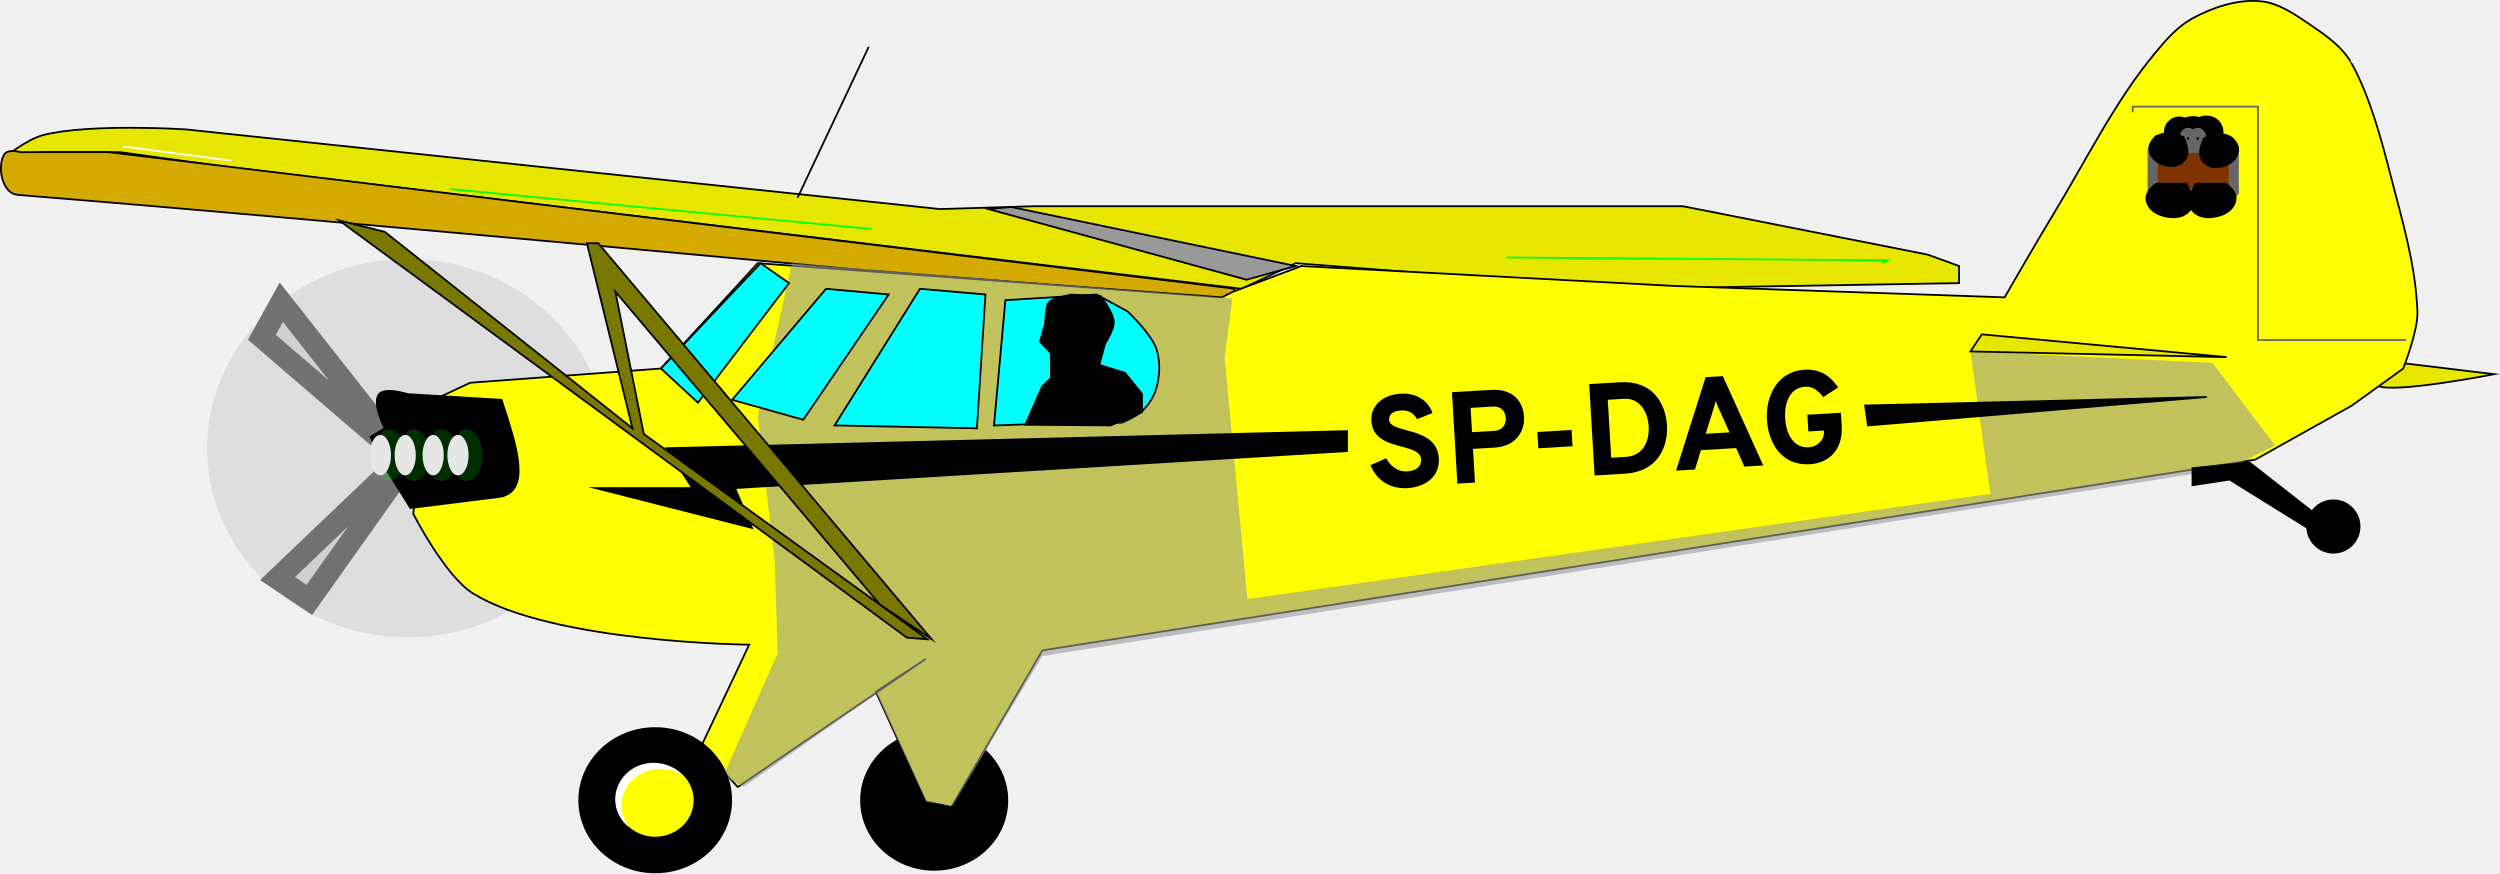
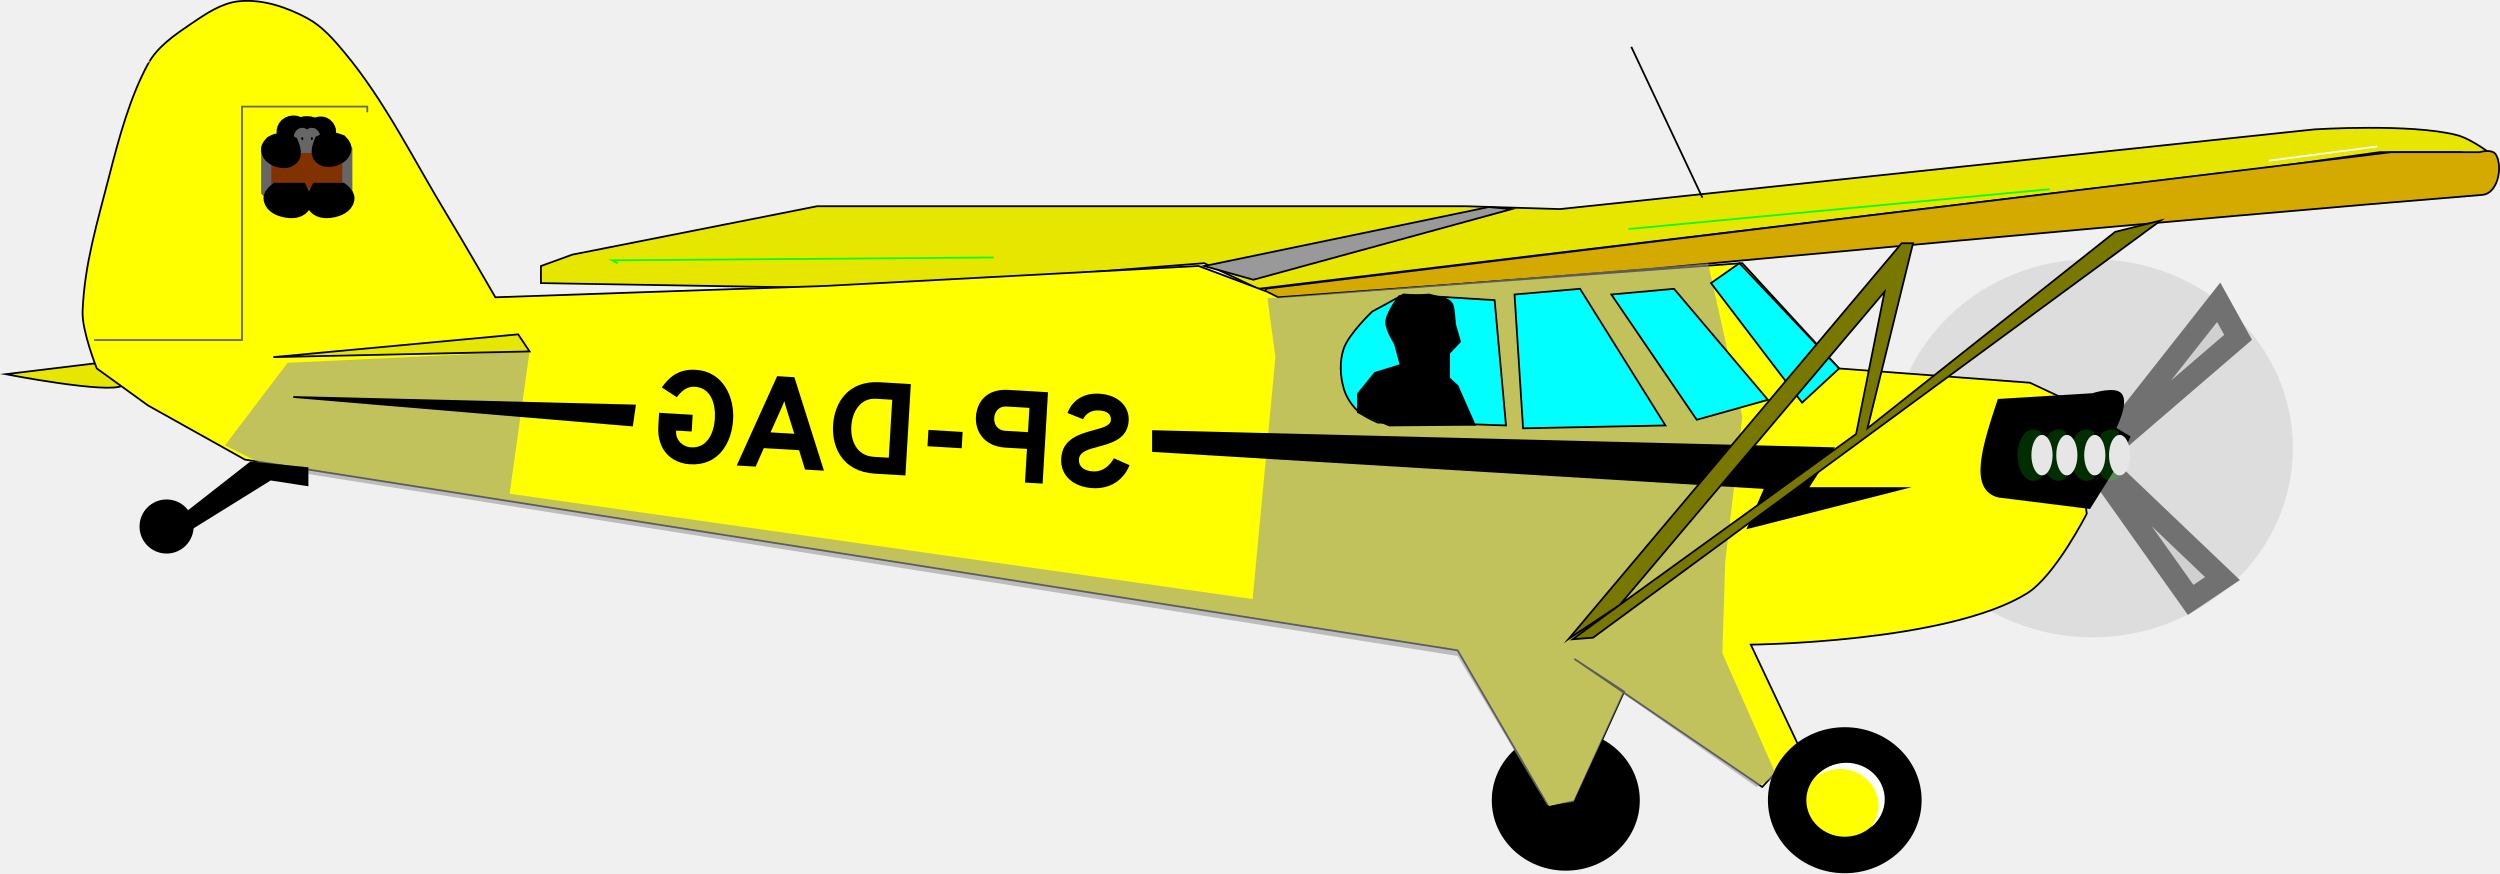
<svg xmlns="http://www.w3.org/2000/svg" version="1.1" width="114.145" height="39.871" viewBox="0,0,114.145,39.871">
-   <g transform="translate(-183.0383,-160.0442)">
+   <g transform="translate(-182.7063,-160.0646)">
    <g data-paper-data="{&quot;isPaintingLayer&quot;:true}" stroke-dasharray="" stroke-dashoffset="0" style="mix-blend-mode: normal">
-       <g opacity="0.528">
-         <path d="M192.494,180.509c0,-4.768 4.098,-8.633 9.153,-8.633c5.055,0 9.153,3.865 9.153,8.633c0,4.768 -4.098,8.633 -9.153,8.633c-5.055,0 -9.153,-3.865 -9.153,-8.633z" fill="#cccccc" fill-rule="nonzero" stroke="none" stroke-width="0.5" stroke-linecap="round" stroke-linejoin="bevel" stroke-miterlimit="4" />
-         <path d="M195.882,173.845l5.758,7.311l-6.644,-5.712z" fill="#b3b3b3" fill-rule="evenodd" stroke="#000000" stroke-width="1" stroke-linecap="butt" stroke-linejoin="miter" stroke-miterlimit="10" />
-         <path d="M195.709,186.46l6.644,-6.336l-5.191,7.311z" fill="#b3b3b3" fill-rule="evenodd" stroke="#000000" stroke-width="1" stroke-linecap="butt" stroke-linejoin="miter" stroke-miterlimit="10" />
+       <g data-paper-data="{&quot;index&quot;:null}" opacity="0.528">
+         <path d="M278.243,189.163c-5.055,0 -9.153,-3.865 -9.153,-8.633c0,-4.768 4.098,-8.633 9.153,-8.633c5.055,0 9.153,3.865 9.153,8.633c0,4.768 -4.098,8.633 -9.153,8.633z" fill="#cccccc" fill-rule="nonzero" stroke="none" stroke-width="0.5" stroke-linecap="round" stroke-linejoin="bevel" stroke-miterlimit="4" />
+         <path d="M284.893,175.465l-6.644,5.712l5.758,-7.311z" fill="#b3b3b3" fill-rule="evenodd" stroke="#000000" stroke-width="1" stroke-linecap="butt" stroke-linejoin="miter" stroke-miterlimit="10" />
+         <path d="M282.727,187.455l-5.191,-7.311l6.644,6.336z" fill="#b3b3b3" fill-rule="evenodd" stroke="#000000" stroke-width="1" stroke-linecap="butt" stroke-linejoin="miter" stroke-miterlimit="10" />
      </g>
-       <path d="M222.313,196.588c0,-1.773 1.513,-3.21 3.379,-3.21c1.866,0 3.379,1.437 3.379,3.21c0,1.773 -1.513,3.21 -3.379,3.21c-1.866,0 -3.379,-1.437 -3.379,-3.21z" fill="#000000" fill-rule="nonzero" stroke="none" stroke-width="0.041" stroke-linecap="round" stroke-linejoin="bevel" stroke-miterlimit="4" />
-       <path d="M183.213,167.251c0,0 1.046,-0.847 1.796,-1.04c2.1,-0.54 6.499,-0.26 6.499,-0.26l34.444,3.639l4.289,-0.13h29.635l11.178,2.21l1.43,0.52v0.78l-15.337,0.26l-14.948,-1.17l-2.47,1.17l-46.532,-5.589l-4.679,-0.65h-3.639z" fill="#e6e600" fill-rule="evenodd" stroke="#000000" stroke-width="0.082" stroke-linecap="butt" stroke-linejoin="miter" stroke-miterlimit="10" />
-       <path d="M229.214,169.496l12.986,2.694l-2.245,0.626l-11.793,-3.226z" fill="#999999" fill-rule="evenodd" stroke="#000000" stroke-width="0.082" stroke-linecap="butt" stroke-linejoin="miter" stroke-miterlimit="10" />
-       <path d="M193.588,167.381l-4.939,-0.65" fill="none" fill-rule="evenodd" stroke="#ffffff" stroke-width="0.082" stroke-linecap="butt" stroke-linejoin="miter" stroke-miterlimit="10" />
-       <path d="M203.596,168.681l19.237,1.82" fill="none" fill-rule="evenodd" stroke="#00ff00" stroke-width="0.082" stroke-linecap="butt" stroke-linejoin="miter" stroke-miterlimit="10" />
-       <path d="M251.818,171.801l17.417,0.13l-0.26,0.13" fill="none" fill-rule="evenodd" stroke="#00ff00" stroke-width="0.082" stroke-linecap="butt" stroke-linejoin="miter" stroke-miterlimit="10" />
-       <path d="M183.969,166.991h4.029l51.342,6.227l0.52,0.532l-18.067,-1.43c0,0 -25.336,-2.364 -37.954,-3.379c-0.676,-0.054 -0.946,-1.222 -0.626,-1.82c0.165,-0.308 0.756,-0.13 0.756,-0.13z" fill="#d4aa00" fill-rule="evenodd" stroke="#000000" stroke-width="0.082" stroke-linecap="butt" stroke-linejoin="miter" stroke-miterlimit="10" />
-       <path d="M219.454,169.071l3.249,-6.889" fill="none" fill-rule="evenodd" stroke="#000000" stroke-width="0.082" stroke-linecap="butt" stroke-linejoin="miter" stroke-miterlimit="10" />
-       <path d="M292.632,176.61l4.289,0.52c0,0 -4.679,0.91 -5.329,0.52c-0.65,-0.39 1.43,-0.52 1.04,-1.04z" fill="#e6e600" fill-rule="evenodd" stroke="#000000" stroke-width="0.082" stroke-linecap="butt" stroke-linejoin="miter" stroke-miterlimit="10" />
-       <path d="M204.506,177.52l8.709,-0.65l4.419,-4.809l21.187,1.56l0.52,-0.26l3.119,-1.17l17.027,0.91l15.078,0.52c0,0 1.452,-2.525 2.21,-3.769c1.519,-2.495 2.81,-5.164 4.679,-7.409c0.49,-0.589 1.015,-1.195 1.69,-1.56c0.943,-0.509 2.053,-0.884 3.119,-0.78c0.81,0.079 1.536,0.583 2.21,1.04c0.736,0.499 1.524,1.039 1.95,1.82c0.821,1.508 1.336,3.406 1.76,5.069c0.542,2.124 1.145,4.048 1.229,6.239c0.034,0.893 -0.65,2.6 -0.65,2.6l-2.34,1.69l-4.419,2.47l-55.371,8.709l-4.159,7.149l-1.17,-0.26l-2.275,-5.004l2.275,-1.495l-8.579,5.849l-1.69,-1.82l2.21,-4.679c0,0 -8.976,-0.086 -12.608,-2.34c-1.288,-0.8 -2.73,-3.639 -2.73,-3.639l0.65,-5.069z" fill="#ffff00" fill-rule="evenodd" stroke="#000000" stroke-width="0.082" stroke-linecap="butt" stroke-linejoin="miter" stroke-miterlimit="10" />
-       <path d="M239.313,173.667l-0.363,2.683l1.04,11.048l33.924,-4.809l-0.91,-6.499l11.048,0.52l2.86,3.769l-2.08,1.04l-54.201,8.579l-4.094,6.824l-1.202,-0.162l-2.275,-4.939l-6.077,4.257l-0.91,-0.52l2.47,-5.589l-0.13,-4.159l-0.78,-6.629l1.56,-7.009z" fill="#999999" fill-rule="evenodd" stroke="none" stroke-width="0.082" stroke-linecap="butt" stroke-linejoin="miter" stroke-miterlimit="10" opacity="0.6" />
-       <path d="M213.475,180.509l31.065,-0.78v0.91l-27.945,1.69l0.78,1.82l-7.149,-1.82h4.419z" fill="#000000" fill-rule="evenodd" stroke="#000000" stroke-width="0.082" stroke-linecap="butt" stroke-linejoin="miter" stroke-miterlimit="10" />
-       <path d="M283.793,178.17l-15.467,1.3l-0.13,-0.91z" fill="#000000" fill-rule="evenodd" stroke="#000000" stroke-width="0.082" stroke-linecap="butt" stroke-linejoin="miter" stroke-miterlimit="10" />
-       <g fill="#000000" fill-rule="nonzero" stroke="none" stroke-width="1" stroke-linecap="butt" stroke-linejoin="miter" stroke-miterlimit="10">
-         <path d="M245.61,181.284l0.717,-0.318c0.202,0.377 0.546,0.626 0.951,0.602c0.405,-0.024 0.663,-0.213 0.644,-0.547c-0.021,-0.352 -0.422,-0.46 -0.884,-0.582c-0.62,-0.167 -1.337,-0.357 -1.386,-1.186c-0.037,-0.626 0.444,-1.181 1.345,-1.234c0.745,-0.044 1.259,0.344 1.446,0.883l-0.707,0.281c-0.128,-0.244 -0.354,-0.422 -0.742,-0.399c-0.352,0.021 -0.546,0.176 -0.531,0.432c0.016,0.262 0.368,0.355 0.788,0.468c0.632,0.172 1.429,0.388 1.482,1.288c0.048,0.811 -0.586,1.309 -1.433,1.359c-0.787,0.047 -1.409,-0.353 -1.689,-1.048z" />
-         <path d="M249.332,177.952l1.788,-0.106c1.055,-0.063 1.464,0.583 1.503,1.233c0.036,0.608 -0.327,1.342 -1.347,1.402l-0.984,0.058l0.091,1.538l-0.805,0.048zM251.789,179.129c-0.014,-0.238 -0.158,-0.547 -0.587,-0.522l-1.019,0.06l0.066,1.109l1.019,-0.06c0.405,-0.024 0.537,-0.325 0.522,-0.587z" />
-         <path d="M253.231,179.767l1.562,-0.093l0.044,0.745l-1.562,0.093z" />
-         <path d="M257.003,177.497c1.461,-0.087 2.083,0.929 2.145,1.967c0.057,0.954 -0.389,2.117 -1.921,2.208l-1.383,0.082l-0.247,-4.173zM258.313,179.513c-0.039,-0.65 -0.394,-1.305 -1.128,-1.261l-0.739,0.044l0.157,2.647l0.674,-0.04c0.823,-0.049 1.073,-0.776 1.036,-1.39z" />
-         <path d="M262.308,180.503l-1.61,0.095l-0.271,0.884l-0.864,0.051l1.35,-4.268l0.787,-0.047l1.845,4.078l-0.864,0.051zM261.526,178.725c-0.048,-0.105 -0.117,-0.262 -0.153,-0.368c-0.023,0.109 -0.074,0.274 -0.109,0.383l-0.347,1.109l1.085,-0.064z" />
-         <path d="M263.71,179.193c-0.06,-1.013 0.45,-2.192 1.708,-2.267c0.811,-0.048 1.236,0.363 1.549,0.805l-0.685,0.447c-0.201,-0.269 -0.454,-0.5 -0.818,-0.478c-0.769,0.046 -0.956,0.834 -0.92,1.442c0.042,0.703 0.368,1.366 1.084,1.324c0.405,-0.024 0.709,-0.347 0.687,-0.717l-0.003,-0.048l-0.709,0.042l-0.045,-0.763l1.532,-0.091l0.036,0.614c0.063,1.067 -0.576,1.685 -1.452,1.737c-1.288,0.076 -1.899,-0.958 -1.964,-2.049z" />
+       <path d="M254.197,199.818c-1.866,0 -3.379,-1.437 -3.379,-3.21c0,-1.773 1.513,-3.21 3.379,-3.21c1.866,0 3.379,1.437 3.379,3.21c0,1.773 -1.513,3.21 -3.379,3.21z" data-paper-data="{&quot;index&quot;:null}" fill="#000000" fill-rule="nonzero" stroke="none" stroke-width="0.041" stroke-linecap="round" stroke-linejoin="bevel" stroke-miterlimit="4" />
+       <path d="M295.01,167.012h-3.639l-4.679,0.65l-46.532,5.589l-2.47,-1.17l-14.948,1.17l-15.337,-0.26v-0.78l1.43,-0.52l11.178,-2.21h29.635l4.289,0.13l34.444,-3.639c0,0 4.399,-0.28 6.499,0.26c0.751,0.193 1.796,1.04 1.796,1.04z" data-paper-data="{&quot;index&quot;:null}" fill="#e6e600" fill-rule="evenodd" stroke="#000000" stroke-width="0.082" stroke-linecap="butt" stroke-linejoin="miter" stroke-miterlimit="10" />
+       <path d="M251.727,169.611l-11.793,3.226l-2.245,-0.626l12.986,-2.694z" data-paper-data="{&quot;index&quot;:null}" fill="#999999" fill-rule="evenodd" stroke="#000000" stroke-width="0.082" stroke-linecap="butt" stroke-linejoin="miter" stroke-miterlimit="10" />
+       <path d="M291.241,166.752l-4.939,0.65" data-paper-data="{&quot;index&quot;:null}" fill="none" fill-rule="evenodd" stroke="#ffffff" stroke-width="0.082" stroke-linecap="butt" stroke-linejoin="miter" stroke-miterlimit="10" />
+       <path d="M276.293,168.702l-19.237,1.82" data-paper-data="{&quot;index&quot;:null}" fill="none" fill-rule="evenodd" stroke="#00ff00" stroke-width="0.082" stroke-linecap="butt" stroke-linejoin="miter" stroke-miterlimit="10" />
+       <path d="M210.914,172.081l-0.26,-0.13l17.417,-0.13" data-paper-data="{&quot;index&quot;:null}" fill="none" fill-rule="evenodd" stroke="#00ff00" stroke-width="0.082" stroke-linecap="butt" stroke-linejoin="miter" stroke-miterlimit="10" />
+       <path d="M295.92,167.012c0,0 0.592,-0.178 0.756,0.13c0.32,0.598 0.05,1.765 -0.626,1.82c-12.618,1.015 -37.954,3.379 -37.954,3.379l-18.067,1.43l0.52,-0.532l51.342,-6.227h4.029z" data-paper-data="{&quot;index&quot;:null}" fill="#d4aa00" fill-rule="evenodd" stroke="#000000" stroke-width="0.082" stroke-linecap="butt" stroke-linejoin="miter" stroke-miterlimit="10" />
+       <path d="M260.436,169.091l-3.249,-6.889" data-paper-data="{&quot;index&quot;:null}" fill="none" fill-rule="evenodd" stroke="#000000" stroke-width="0.082" stroke-linecap="butt" stroke-linejoin="miter" stroke-miterlimit="10" />
+       <path d="M187.258,176.63c-0.39,0.52 1.69,0.65 1.04,1.04c-0.65,0.39 -5.329,-0.52 -5.329,-0.52l4.289,-0.52z" data-paper-data="{&quot;index&quot;:null}" fill="#e6e600" fill-rule="evenodd" stroke="#000000" stroke-width="0.082" stroke-linecap="butt" stroke-linejoin="miter" stroke-miterlimit="10" />
+       <path d="M277.333,178.45l0.65,5.069c0,0 -1.441,2.84 -2.73,3.639c-3.632,2.254 -12.608,2.34 -12.608,2.34l2.21,4.679l-1.69,1.82l-8.579,-5.849l2.275,1.495l-2.275,5.004l-1.17,0.26l-4.159,-7.149l-55.371,-8.709l-4.419,-2.47l-2.34,-1.69c0,0 -0.684,-1.707 -0.65,-2.6c0.084,-2.191 0.688,-4.115 1.229,-6.239c0.424,-1.663 0.939,-3.562 1.76,-5.069c0.425,-0.781 1.214,-1.321 1.95,-1.82c0.674,-0.457 1.399,-0.961 2.21,-1.04c1.067,-0.104 2.176,0.271 3.119,0.78c0.674,0.364 1.199,0.971 1.69,1.56c1.869,2.245 3.161,4.914 4.679,7.409c0.757,1.244 2.21,3.769 2.21,3.769l15.078,-0.52l17.027,-0.91l3.119,1.17l0.52,0.26l21.187,-1.56l4.419,4.809l8.709,0.65z" data-paper-data="{&quot;index&quot;:null}" fill="#ffff00" fill-rule="evenodd" stroke="#000000" stroke-width="0.082" stroke-linecap="butt" stroke-linejoin="miter" stroke-miterlimit="10" />
+       <path d="M260.696,172.091l1.56,7.009l-0.78,6.629l-0.13,4.159l2.47,5.589l-0.91,0.52l-6.077,-4.257l-2.275,4.939l-1.202,0.162l-4.094,-6.824l-54.201,-8.579l-2.08,-1.04l2.86,-3.769l11.048,-0.52l-0.91,6.499l33.924,4.809l1.04,-11.048l-0.363,-2.683z" data-paper-data="{&quot;index&quot;:null}" fill="#999999" fill-rule="evenodd" stroke="none" stroke-width="0.082" stroke-linecap="butt" stroke-linejoin="miter" stroke-miterlimit="10" opacity="0.6" />
+       <path d="M265.245,182.349h4.419l-7.149,1.82l0.78,-1.82l-27.945,-1.69v-0.91l31.065,0.78z" data-paper-data="{&quot;index&quot;:null}" fill="#000000" fill-rule="evenodd" stroke="#000000" stroke-width="0.082" stroke-linecap="butt" stroke-linejoin="miter" stroke-miterlimit="10" />
+       <path d="M211.694,178.58l-0.13,0.91l-15.467,-1.3z" data-paper-data="{&quot;index&quot;:null}" fill="#000000" fill-rule="evenodd" stroke="#000000" stroke-width="0.082" stroke-linecap="butt" stroke-linejoin="miter" stroke-miterlimit="10" />
+       <g data-paper-data="{&quot;index&quot;:null}" fill="#000000" fill-rule="nonzero" stroke="none" stroke-width="1" stroke-linecap="butt" stroke-linejoin="miter" stroke-miterlimit="10">
+         <path d="M234.28,181.304c-0.281,0.695 -0.902,1.095 -1.689,1.048c-0.847,-0.05 -1.481,-0.548 -1.433,-1.359c0.053,-0.9 0.85,-1.116 1.482,-1.288c0.419,-0.113 0.772,-0.205 0.788,-0.468c0.015,-0.256 -0.179,-0.411 -0.531,-0.432c-0.388,-0.023 -0.613,0.155 -0.742,0.399l-0.707,-0.281c0.188,-0.539 0.701,-0.928 1.446,-0.883c0.9,0.053 1.382,0.608 1.345,1.234c-0.049,0.829 -0.766,1.019 -1.386,1.186c-0.462,0.122 -0.863,0.23 -0.884,0.582c-0.02,0.334 0.238,0.523 0.644,0.547c0.405,0.024 0.749,-0.225 0.951,-0.602l0.717,0.318z" />
+         <path d="M230.31,182.146l-0.805,-0.048l0.091,-1.538l-0.984,-0.058c-1.019,-0.06 -1.383,-0.794 -1.347,-1.402c0.039,-0.65 0.448,-1.296 1.503,-1.233l1.788,0.106zM228.622,179.736l1.019,0.06l0.066,-1.109l-1.019,-0.06c-0.429,-0.025 -0.573,0.283 -0.587,0.522c-0.016,0.262 0.116,0.563 0.522,0.587z" />
+         <path d="M226.615,180.532l-1.562,-0.093l0.044,-0.745l1.562,0.093z" />
+         <path d="M224.293,177.601l-0.247,4.173l-1.383,-0.082c-1.532,-0.091 -1.978,-1.254 -1.921,-2.208c0.062,-1.037 0.684,-2.053 2.145,-1.967zM222.612,180.923l0.674,0.04l0.157,-2.647l-0.739,-0.044c-0.733,-0.043 -1.089,0.611 -1.128,1.261c-0.036,0.614 0.214,1.341 1.036,1.39z" />
+         <path d="M217.208,181.369l-0.864,-0.051l1.845,-4.078l0.787,0.047l1.35,4.268l-0.864,-0.051l-0.271,-0.884l-1.61,-0.095zM217.887,179.806l1.085,0.064l-0.347,-1.109c-0.035,-0.11 -0.085,-0.274 -0.109,-0.383c-0.036,0.106 -0.105,0.263 -0.153,0.368z" />
+         <path d="M216.18,179.214c-0.065,1.091 -0.676,2.126 -1.964,2.049c-0.876,-0.052 -1.516,-0.67 -1.452,-1.737l0.036,-0.614l1.532,0.091l-0.045,0.763l-0.709,-0.042l-0.003,0.048c-0.022,0.37 0.282,0.693 0.687,0.717c0.715,0.042 1.042,-0.62 1.084,-1.324c0.036,-0.608 -0.15,-1.397 -0.92,-1.442c-0.364,-0.022 -0.617,0.209 -0.818,0.478l-0.685,-0.447c0.313,-0.442 0.739,-0.854 1.549,-0.805c1.258,0.075 1.768,1.253 1.708,2.267z" />
      </g>
-       <path d="M213.215,176.87l4.549,-4.809l1.3,0.91l-4.159,5.459z" fill="#00ffff" fill-rule="evenodd" stroke="#000000" stroke-width="0.082" stroke-linecap="butt" stroke-linejoin="miter" stroke-miterlimit="10" />
-       <path d="M200.607,170.631l11.308,8.969l-2.08,-8.449h0.52l15.207,18.067l-2.34,-1.56l-12.088,-14.298l1.3,6.499l10.788,7.799l2.153,1.574l-0.93,-0.073l-25.92,-19.048z" fill="#787800" fill-rule="evenodd" stroke="#000000" stroke-width="0.082" stroke-linecap="butt" stroke-linejoin="miter" stroke-miterlimit="10" />
-       <path d="M201.777,183.239l-1.3,-2.08l-0.52,-1.17l0.65,-0.39c0,0 -0.601,-1.158 -0.26,-1.56c0.28,-0.331 1.3,0 1.3,0l4.289,0.26c0.667,2.029 1.36,4.079 0,4.419z" fill="#000000" fill-rule="evenodd" stroke="#000000" stroke-width="0.082" stroke-linecap="butt" stroke-linejoin="miter" stroke-miterlimit="10" />
-       <g fill-rule="nonzero" stroke-width="0.5" stroke-linecap="round" stroke-linejoin="bevel" stroke-miterlimit="4">
-         <path d="M201.274,180.825c0,0.245 -0.051,0.48 -0.142,0.654c-0.091,0.173 -0.214,0.271 -0.342,0.271c-0.066,-0 -0.132,-0.026 -0.193,-0.077c0.177,-0.146 0.292,-0.479 0.293,-0.848c-0,-0.368 -0.115,-0.701 -0.292,-0.848c0.06,-0.05 0.126,-0.076 0.192,-0.077c0.267,-0 0.484,0.414 0.484,0.924z" fill="#ffffff" stroke="#00ff00" opacity="0.181" />
-         <path d="M199.922,180.825c0,-0.511 0.217,-0.924 0.484,-0.924c0.267,0 0.484,0.414 0.484,0.924c0,0.511 -0.217,0.924 -0.484,0.924c-0.267,0 -0.484,-0.414 -0.484,-0.924z" fill="#e6e6e6" stroke="none" />
+       <path d="M264.985,178.45l-4.159,-5.459l1.3,-0.91l4.549,4.809z" data-paper-data="{&quot;index&quot;:null}" fill="#00ffff" fill-rule="evenodd" stroke="#000000" stroke-width="0.082" stroke-linecap="butt" stroke-linejoin="miter" stroke-miterlimit="10" />
+       <path d="M281.362,170.131l-25.92,19.048l-0.93,0.073l2.153,-1.574l10.788,-7.799l1.3,-6.499l-12.088,14.298l-2.34,1.56l15.207,-18.067h0.52l-2.08,8.449l11.308,-8.969z" data-paper-data="{&quot;index&quot;:null}" fill="#787800" fill-rule="evenodd" stroke="#000000" stroke-width="0.082" stroke-linecap="butt" stroke-linejoin="miter" stroke-miterlimit="10" />
+       <path d="M273.954,182.739c-1.36,-0.34 -0.667,-2.39 0,-4.419l4.289,-0.26c0,0 1.02,-0.331 1.3,0c0.341,0.402 -0.26,1.56 -0.26,1.56l0.65,0.39l-0.52,1.17l-1.3,2.08z" data-paper-data="{&quot;index&quot;:null}" fill="#000000" fill-rule="evenodd" stroke="#000000" stroke-width="0.082" stroke-linecap="butt" stroke-linejoin="miter" stroke-miterlimit="10" />
+       <g data-paper-data="{&quot;index&quot;:null}" fill-rule="nonzero" stroke-width="0.5" stroke-linecap="round" stroke-linejoin="bevel" stroke-miterlimit="4">
+         <path d="M279.099,179.921c0.066,0 0.131,0.026 0.192,0.077c-0.177,0.146 -0.292,0.479 -0.292,0.848c0,0.369 0.115,0.702 0.293,0.848c-0.061,0.05 -0.126,0.076 -0.193,0.077c-0.128,0 -0.252,-0.097 -0.342,-0.271c-0.091,-0.173 -0.142,-0.409 -0.142,-0.654c0,-0.511 0.217,-0.924 0.484,-0.924z" fill="#ffffff" stroke="#00ff00" opacity="0.181" />
+         <path d="M279.484,181.77c-0.267,0 -0.484,-0.414 -0.484,-0.924c0,-0.511 0.217,-0.924 0.484,-0.924c0.267,0 0.484,0.414 0.484,0.924c0,0.511 -0.217,0.924 -0.484,0.924z" fill="#e6e6e6" stroke="none" />
      </g>
-       <g fill-rule="nonzero" stroke-width="0.5" stroke-linecap="round" stroke-linejoin="bevel" stroke-miterlimit="4">
-         <path d="M202.408,180.825c0,0.245 -0.051,0.48 -0.142,0.654c-0.091,0.173 -0.214,0.271 -0.342,0.271c-0.066,-0 -0.132,-0.026 -0.193,-0.077c0.177,-0.146 0.292,-0.479 0.293,-0.848c-0,-0.368 -0.115,-0.701 -0.292,-0.848c0.06,-0.05 0.126,-0.076 0.192,-0.077c0.267,-0 0.484,0.414 0.484,0.924z" fill="#ffffff" stroke="#00ff00" opacity="0.181" />
-         <path d="M201.055,180.825c0,-0.511 0.217,-0.924 0.484,-0.924c0.267,0 0.484,0.414 0.484,0.924c0,0.511 -0.217,0.924 -0.484,0.924c-0.267,0 -0.484,-0.414 -0.484,-0.924z" fill="#e6e6e6" stroke="none" />
+       <g data-paper-data="{&quot;index&quot;:null}" fill-rule="nonzero" stroke-width="0.5" stroke-linecap="round" stroke-linejoin="bevel" stroke-miterlimit="4">
+         <path d="M277.966,179.921c0.066,0 0.131,0.026 0.192,0.077c-0.177,0.146 -0.292,0.479 -0.292,0.848c0,0.369 0.115,0.702 0.293,0.848c-0.061,0.05 -0.126,0.076 -0.193,0.077c-0.128,0 -0.252,-0.097 -0.342,-0.271c-0.091,-0.173 -0.142,-0.409 -0.142,-0.654c0,-0.511 0.217,-0.924 0.484,-0.924z" fill="#ffffff" stroke="#00ff00" opacity="0.181" />
+         <path d="M278.35,181.77c-0.267,0 -0.484,-0.414 -0.484,-0.924c0,-0.511 0.217,-0.924 0.484,-0.924c0.267,0 0.484,0.414 0.484,0.924c0,0.511 -0.217,0.924 -0.484,0.924z" fill="#e6e6e6" stroke="none" />
      </g>
-       <g fill-rule="nonzero" stroke-width="0.5" stroke-linecap="round" stroke-linejoin="bevel" stroke-miterlimit="4">
-         <path d="M203.684,180.825c0,0.245 -0.051,0.48 -0.142,0.654c-0.091,0.173 -0.214,0.271 -0.342,0.271c-0.066,-0 -0.132,-0.026 -0.193,-0.077c0.177,-0.146 0.292,-0.479 0.293,-0.848c-0,-0.368 -0.115,-0.701 -0.292,-0.848c0.06,-0.05 0.126,-0.076 0.192,-0.077c0.267,-0 0.484,0.414 0.484,0.924z" fill="#ffffff" stroke="#00ff00" opacity="0.181" />
-         <path d="M202.331,180.825c0,-0.511 0.217,-0.924 0.484,-0.924c0.267,0 0.484,0.414 0.484,0.924c0,0.511 -0.217,0.924 -0.484,0.924c-0.267,0 -0.484,-0.414 -0.484,-0.924z" fill="#e6e6e6" stroke="none" />
+       <g data-paper-data="{&quot;index&quot;:null}" fill-rule="nonzero" stroke-width="0.5" stroke-linecap="round" stroke-linejoin="bevel" stroke-miterlimit="4">
+         <path d="M276.69,179.921c0.066,0 0.131,0.026 0.192,0.077c-0.177,0.146 -0.292,0.479 -0.292,0.848c0,0.369 0.115,0.702 0.293,0.848c-0.061,0.05 -0.126,0.076 -0.193,0.077c-0.128,0 -0.252,-0.097 -0.342,-0.271c-0.091,-0.173 -0.142,-0.409 -0.142,-0.654c0,-0.511 0.217,-0.924 0.484,-0.924z" fill="#ffffff" stroke="#00ff00" opacity="0.181" />
+         <path d="M277.074,181.77c-0.267,0 -0.484,-0.414 -0.484,-0.924c0,-0.511 0.217,-0.924 0.484,-0.924c0.267,0 0.484,0.414 0.484,0.924c0,0.511 -0.217,0.924 -0.484,0.924z" fill="#e6e6e6" stroke="none" />
      </g>
-       <g fill-rule="nonzero" stroke-width="0.5" stroke-linecap="round" stroke-linejoin="bevel" stroke-miterlimit="4">
-         <path d="M204.818,180.825c0,0.245 -0.051,0.48 -0.142,0.654c-0.091,0.173 -0.214,0.271 -0.342,0.271c-0.066,-0 -0.132,-0.026 -0.193,-0.077c0.177,-0.146 0.292,-0.479 0.293,-0.848c-0,-0.368 -0.115,-0.701 -0.292,-0.848c0.06,-0.05 0.126,-0.076 0.192,-0.077c0.267,-0 0.484,0.414 0.484,0.924z" fill="#ffffff" stroke="#00ff00" opacity="0.181" />
-         <path d="M203.465,180.825c0,-0.511 0.217,-0.924 0.484,-0.924c0.267,0 0.484,0.414 0.484,0.924c0,0.511 -0.217,0.924 -0.484,0.924c-0.267,0 -0.484,-0.414 -0.484,-0.924z" fill="#e6e6e6" stroke="none" />
+       <g data-paper-data="{&quot;index&quot;:null}" fill-rule="nonzero" stroke-width="0.5" stroke-linecap="round" stroke-linejoin="bevel" stroke-miterlimit="4">
+         <path d="M275.556,179.921c0.066,0 0.131,0.026 0.192,0.077c-0.177,0.146 -0.292,0.479 -0.292,0.848c0,0.369 0.115,0.702 0.293,0.848c-0.061,0.05 -0.126,0.076 -0.193,0.077c-0.128,0 -0.252,-0.097 -0.342,-0.271c-0.091,-0.173 -0.142,-0.409 -0.142,-0.654c0,-0.511 0.217,-0.924 0.484,-0.924z" fill="#ffffff" stroke="#00ff00" opacity="0.181" />
+         <path d="M275.94,181.77c-0.267,0 -0.484,-0.414 -0.484,-0.924c0,-0.511 0.217,-0.924 0.484,-0.924c0.267,0 0.484,0.414 0.484,0.924c0,0.511 -0.217,0.924 -0.484,0.924z" fill="#e6e6e6" stroke="none" />
      </g>
-       <path d="M220.753,173.23l2.86,0.26l-3.899,5.719l-3.249,-0.91z" fill="#00ffff" fill-rule="evenodd" stroke="#000000" stroke-width="0.082" stroke-linecap="butt" stroke-linejoin="miter" stroke-miterlimit="10" />
-       <path d="M228.032,173.49l-0.39,6.109l-6.499,-0.13l3.899,-6.239z" fill="#00ffff" fill-rule="evenodd" stroke="#000000" stroke-width="0.082" stroke-linecap="butt" stroke-linejoin="miter" stroke-miterlimit="10" />
-       <path d="M228.942,173.75l4.159,-0.26l1.43,0.78c0,0 1.071,1.017 1.3,1.69c0.195,0.574 0.167,1.237 0,1.82c-0.113,0.393 -0.355,0.757 -0.65,1.04c-0.252,0.242 -0.91,0.52 -0.91,0.52h-2.08l-3.769,0.13z" fill="#00ffff" fill-rule="evenodd" stroke="#000000" stroke-width="0.082" stroke-linecap="butt" stroke-linejoin="miter" stroke-miterlimit="10" />
-       <path d="M229.85,179.439l0.78,-1.771l0.39,-0.361v-1.137l-0.501,-0.529l0.226,-0.783c0.082,-0.842 0.031,-0.993 0.442,-1.177l0.744,-0.189l1.362,0.073c0,0 0.579,0.736 0.599,1.175c0.017,0.36 -0.4,1.003 -0.4,1.003l-0.26,0.962l1.17,0.361l0.78,0.962v0.841l-1.431,0.601z" fill="#000000" fill-rule="evenodd" stroke="#000000" stroke-width="0.079" stroke-linecap="butt" stroke-linejoin="miter" stroke-miterlimit="10" />
-       <path d="M209.445,196.581c0,-1.841 1.571,-3.334 3.509,-3.334c1.938,0 3.509,1.493 3.509,3.334c0,1.841 -1.571,3.334 -3.509,3.334c-1.938,0 -3.509,-1.493 -3.509,-3.334z" fill="#000000" fill-rule="nonzero" stroke="none" stroke-width="0.041" stroke-linecap="round" stroke-linejoin="bevel" stroke-miterlimit="4" />
-       <path d="M211.2,196.581c0,-0.921 0.786,-1.667 1.755,-1.667c0.969,0 1.755,0.746 1.755,1.667c0,0.921 -0.786,1.667 -1.755,1.667c-0.969,0 -1.755,-0.746 -1.755,-1.667z" fill="#ffff00" fill-rule="nonzero" stroke="none" stroke-width="0.041" stroke-linecap="round" stroke-linejoin="bevel" stroke-miterlimit="4" />
-       <path d="M285.743,181.159l2.99,2.34l-0.13,0.78l-3.769,-2.34l-1.69,0.26v-0.78z" fill="#000000" fill-rule="evenodd" stroke="#000000" stroke-width="0.082" stroke-linecap="butt" stroke-linejoin="miter" stroke-miterlimit="10" />
-       <path d="M288.342,184.084c0,-0.682 0.553,-1.235 1.235,-1.235c0.682,0 1.235,0.553 1.235,1.235c0,0.682 -0.553,1.235 -1.235,1.235c-0.682,0 -1.235,-0.553 -1.235,-1.235z" fill="#000000" fill-rule="nonzero" stroke="none" stroke-width="0.041" stroke-linecap="round" stroke-linejoin="bevel" stroke-miterlimit="4" />
-       <path d="M273.005,176.09l0.52,-0.78l11.178,1.04z" fill="#e6e600" fill-rule="evenodd" stroke="#000000" stroke-width="0.082" stroke-linecap="butt" stroke-linejoin="miter" stroke-miterlimit="10" />
-       <path d="M211.128,196.539c0,-0.442 0.185,-0.866 0.514,-1.179c0.329,-0.313 0.775,-0.488 1.241,-0.488c0.551,0.001 1.07,0.247 1.401,0.666c-0.314,-0.247 -0.71,-0.383 -1.118,-0.383c-0.465,-0 -0.912,0.176 -1.241,0.488c-0.329,0.313 -0.514,0.737 -0.514,1.179c0.001,0.361 0.125,0.712 0.353,1.001c-0.403,-0.316 -0.637,-0.787 -0.637,-1.284z" fill="#ffffff" fill-rule="nonzero" stroke="none" stroke-width="0.041" stroke-linecap="round" stroke-linejoin="bevel" stroke-miterlimit="4" />
-       <path d="M292.892,175.57h-6.759v-10.658h-5.719v0.26v0" fill="none" fill-rule="evenodd" stroke="#666666" stroke-width="0.082" stroke-linecap="butt" stroke-linejoin="miter" stroke-miterlimit="10" />
-       <g>
-         <path d="M283.519,165.958c0,0 0.124,-0.124 0.206,-0.137c0.088,-0.014 0.193,0.008 0.257,0.069c0.053,0.05 0.09,0.137 0.069,0.206c-0.027,0.09 -0.223,0.171 -0.223,0.171l-0.12,0.326l-0.086,0.206h-0.977l-0.086,-0.189v-0.291c0,0 -0.218,-0.144 -0.223,-0.257c-0.003,-0.078 0.065,-0.16 0.137,-0.189c0.109,-0.042 0.343,0.069 0.343,0.069c0.394,-0.186 0.527,-0.059 0.703,0.017z" fill="#803300" fill-rule="evenodd" stroke="#000000" stroke-width="1" stroke-linecap="butt" stroke-linejoin="miter" stroke-miterlimit="10" />
-         <path d="M282.988,166.652c0,-0.071 0.084,-0.129 0.189,-0.129c0.104,0 0.189,0.058 0.189,0.129c0,0.071 -0.084,0.129 -0.189,0.129c-0.104,0 -0.189,-0.058 -0.189,-0.129z" fill="#000000" fill-rule="nonzero" stroke="#666666" stroke-width="0.5" stroke-linecap="round" stroke-linejoin="bevel" stroke-miterlimit="4" />
-         <path d="M282.799,166.344c0,-0.118 0.065,-0.214 0.146,-0.214c0.08,0 0.146,0.096 0.146,0.214c0,0.118 -0.065,0.214 -0.146,0.214c-0.08,0 -0.146,-0.096 -0.146,-0.214z" fill="#ffffff" fill-rule="nonzero" stroke="#666666" stroke-width="0.504" stroke-linecap="round" stroke-linejoin="bevel" stroke-miterlimit="4" />
-         <path d="M282.799,166.371c0,-0.071 0.065,-0.129 0.146,-0.129c0.081,0 0.146,0.058 0.146,0.129c0,0.071 -0.065,0.129 -0.146,0.129c-0.081,0 -0.146,-0.058 -0.146,-0.129z" fill="#000000" fill-rule="nonzero" stroke="#666666" stroke-width="0.392" stroke-linecap="round" stroke-linejoin="bevel" stroke-miterlimit="4" />
-         <path d="M283.236,166.344c0,-0.118 0.065,-0.214 0.146,-0.214c0.08,0 0.146,0.096 0.146,0.214c0,0.118 -0.065,0.214 -0.146,0.214c-0.08,0 -0.146,-0.096 -0.146,-0.214z" fill="#ffffff" fill-rule="nonzero" stroke="#666666" stroke-width="0.504" stroke-linecap="round" stroke-linejoin="bevel" stroke-miterlimit="4" />
-         <path d="M283.236,166.371c0,-0.071 0.065,-0.129 0.146,-0.129c0.081,0 0.146,0.058 0.146,0.129c0,0.071 -0.065,0.129 -0.146,0.129c-0.081,0 -0.146,-0.058 -0.146,-0.129z" fill="#000000" fill-rule="nonzero" stroke="#666666" stroke-width="0.392" stroke-linecap="round" stroke-linejoin="bevel" stroke-miterlimit="4" />
-         <path d="M281.325,168.89v-2.092h3.703v2.092z" fill="#803300" fill-rule="nonzero" stroke="#666666" stroke-width="0.462" stroke-linecap="round" stroke-linejoin="bevel" stroke-miterlimit="4" />
-         <text transform="translate(290.6335,162.8987) scale(0.00728,0.00728)" font-size="16" xml:space="preserve" fill="#ffffff" fill-rule="nonzero" stroke="none" stroke-width="1" stroke-linecap="butt" stroke-linejoin="miter" stroke-miterlimit="10" stroke-dasharray="" stroke-dashoffset="0" font-family="sans-serif" font-weight="bold" text-anchor="middle" style="mix-blend-mode: normal">
+       <path d="M263.425,178.32l-3.249,0.91l-3.899,-5.719l2.86,-0.26z" data-paper-data="{&quot;index&quot;:null}" fill="#00ffff" fill-rule="evenodd" stroke="#000000" stroke-width="0.082" stroke-linecap="butt" stroke-linejoin="miter" stroke-miterlimit="10" />
+       <path d="M254.847,173.251l3.899,6.239l-6.499,0.13l-0.39,-6.109z" data-paper-data="{&quot;index&quot;:null}" fill="#00ffff" fill-rule="evenodd" stroke="#000000" stroke-width="0.082" stroke-linecap="butt" stroke-linejoin="miter" stroke-miterlimit="10" />
+       <path d="M251.467,179.49l-3.769,-0.13h-2.08c0,0 -0.658,-0.278 -0.91,-0.52c-0.295,-0.283 -0.537,-0.647 -0.65,-1.04c-0.167,-0.583 -0.195,-1.245 0,-1.82c0.229,-0.673 1.3,-1.69 1.3,-1.69l1.43,-0.78l4.159,0.26z" data-paper-data="{&quot;index&quot;:null}" fill="#00ffff" fill-rule="evenodd" stroke="#000000" stroke-width="0.082" stroke-linecap="butt" stroke-linejoin="miter" stroke-miterlimit="10" />
+       <path d="M246.137,179.491l-1.431,-0.601v-0.841l0.78,-0.962l1.17,-0.361l-0.26,-0.962c0,0 -0.417,-0.644 -0.4,-1.003c0.02,-0.439 0.599,-1.175 0.599,-1.175l1.362,-0.073l0.744,0.189c0.411,0.185 0.359,0.335 0.442,1.177l0.226,0.783l-0.501,0.529v1.137l0.39,0.361l0.78,1.771z" data-paper-data="{&quot;index&quot;:null}" fill="#000000" fill-rule="evenodd" stroke="#000000" stroke-width="0.079" stroke-linecap="butt" stroke-linejoin="miter" stroke-miterlimit="10" />
+       <path d="M266.935,199.935c-1.938,0 -3.509,-1.493 -3.509,-3.334c0,-1.841 1.571,-3.334 3.509,-3.334c1.938,0 3.509,1.493 3.509,3.334c0,1.841 -1.571,3.334 -3.509,3.334z" data-paper-data="{&quot;index&quot;:null}" fill="#000000" fill-rule="nonzero" stroke="none" stroke-width="0.041" stroke-linecap="round" stroke-linejoin="bevel" stroke-miterlimit="4" />
+       <path d="M266.935,198.268c-0.969,0 -1.755,-0.746 -1.755,-1.667c0,-0.921 0.786,-1.667 1.755,-1.667c0.969,0 1.755,0.746 1.755,1.667c0,0.921 -0.786,1.667 -1.755,1.667z" data-paper-data="{&quot;index&quot;:null}" fill="#ffff00" fill-rule="nonzero" stroke="none" stroke-width="0.041" stroke-linecap="round" stroke-linejoin="bevel" stroke-miterlimit="4" />
+       <path d="M196.746,181.439v0.78l-1.69,-0.26l-3.769,2.34l-0.13,-0.78l2.99,-2.34z" data-paper-data="{&quot;index&quot;:null}" fill="#000000" fill-rule="evenodd" stroke="#000000" stroke-width="0.082" stroke-linecap="butt" stroke-linejoin="miter" stroke-miterlimit="10" />
+       <path d="M190.312,185.339c-0.682,0 -1.235,-0.553 -1.235,-1.235c0,-0.682 0.553,-1.235 1.235,-1.235c0.682,0 1.235,0.553 1.235,1.235c0,0.682 -0.553,1.235 -1.235,1.235z" data-paper-data="{&quot;index&quot;:null}" fill="#000000" fill-rule="nonzero" stroke="none" stroke-width="0.041" stroke-linecap="round" stroke-linejoin="bevel" stroke-miterlimit="4" />
+       <path d="M195.186,176.37l11.178,-1.04l0.52,0.78z" data-paper-data="{&quot;index&quot;:null}" fill="#e6e600" fill-rule="evenodd" stroke="#000000" stroke-width="0.082" stroke-linecap="butt" stroke-linejoin="miter" stroke-miterlimit="10" />
+       <path d="M268.761,196.559c-0,0.497 -0.234,0.968 -0.637,1.284c0.229,-0.288 0.353,-0.64 0.353,-1.001c0,-0.442 -0.185,-0.866 -0.514,-1.179c-0.329,-0.313 -0.775,-0.488 -1.241,-0.488c-0.408,0 -0.803,0.136 -1.118,0.383c0.331,-0.419 0.85,-0.666 1.401,-0.666c0.465,0 0.912,0.176 1.241,0.488c0.329,0.313 0.514,0.737 0.514,1.179z" data-paper-data="{&quot;index&quot;:null}" fill="#ffffff" fill-rule="nonzero" stroke="none" stroke-width="0.041" stroke-linecap="round" stroke-linejoin="bevel" stroke-miterlimit="4" />
+       <path d="M199.476,165.192v0v-0.26h-5.719v10.658h-6.759" data-paper-data="{&quot;index&quot;:null}" fill="none" fill-rule="evenodd" stroke="#666666" stroke-width="0.082" stroke-linecap="butt" stroke-linejoin="miter" stroke-miterlimit="10" />
+       <g data-paper-data="{&quot;index&quot;:null}">
+         <path d="M196.37,165.979c0.176,-0.076 0.309,-0.203 0.703,-0.017c0,0 0.234,-0.111 0.343,-0.069c0.072,0.028 0.14,0.111 0.137,0.189c-0.005,0.113 -0.223,0.257 -0.223,0.257v0.291l-0.086,0.189h-0.977l-0.086,-0.206l-0.12,-0.326c0,0 -0.195,-0.082 -0.223,-0.171c-0.021,-0.069 0.016,-0.156 0.069,-0.206c0.065,-0.061 0.17,-0.083 0.257,-0.069c0.081,0.013 0.206,0.137 0.206,0.137z" fill="#803300" fill-rule="evenodd" stroke="#000000" stroke-width="1" stroke-linecap="butt" stroke-linejoin="miter" stroke-miterlimit="10" />
+         <path d="M196.713,166.801c-0.104,0 -0.189,-0.058 -0.189,-0.129c0,-0.071 0.084,-0.129 0.189,-0.129c0.104,0 0.189,0.058 0.189,0.129c0,0.071 -0.084,0.129 -0.189,0.129z" fill="#000000" fill-rule="nonzero" stroke="#666666" stroke-width="0.5" stroke-linecap="round" stroke-linejoin="bevel" stroke-miterlimit="4" />
+         <path d="M196.944,166.579c-0.08,0 -0.146,-0.096 -0.146,-0.214c0,-0.118 0.065,-0.214 0.146,-0.214c0.08,0 0.146,0.096 0.146,0.214c0,0.118 -0.065,0.214 -0.146,0.214z" fill="#ffffff" fill-rule="nonzero" stroke="#666666" stroke-width="0.504" stroke-linecap="round" stroke-linejoin="bevel" stroke-miterlimit="4" />
+         <path d="M196.944,166.521c-0.081,0 -0.146,-0.058 -0.146,-0.129c0,-0.071 0.065,-0.129 0.146,-0.129c0.081,0 0.146,0.058 0.146,0.129c0,0.071 -0.065,0.129 -0.146,0.129z" fill="#000000" fill-rule="nonzero" stroke="#666666" stroke-width="0.392" stroke-linecap="round" stroke-linejoin="bevel" stroke-miterlimit="4" />
+         <path d="M196.508,166.579c-0.08,0 -0.146,-0.096 -0.146,-0.214c0,-0.118 0.065,-0.214 0.146,-0.214c0.08,0 0.146,0.096 0.146,0.214c0,0.118 -0.065,0.214 -0.146,0.214z" fill="#ffffff" fill-rule="nonzero" stroke="#666666" stroke-width="0.504" stroke-linecap="round" stroke-linejoin="bevel" stroke-miterlimit="4" />
+         <path d="M196.508,166.521c-0.081,0 -0.146,-0.058 -0.146,-0.129c0,-0.071 0.065,-0.129 0.146,-0.129c0.081,0 0.146,0.058 0.146,0.129c0,0.071 -0.065,0.129 -0.146,0.129z" fill="#000000" fill-rule="nonzero" stroke="#666666" stroke-width="0.392" stroke-linecap="round" stroke-linejoin="bevel" stroke-miterlimit="4" />
+         <path d="M194.861,168.91v-2.092h3.703v2.092z" fill="#803300" fill-rule="nonzero" stroke="#666666" stroke-width="0.462" stroke-linecap="round" stroke-linejoin="bevel" stroke-miterlimit="4" />
+         <text transform="translate(189.2558,162.9192) rotate(-180) scale(0.00728,-0.00728)" font-size="16" xml:space="preserve" fill="#ffffff" fill-rule="nonzero" stroke="none" stroke-width="1" stroke-linecap="butt" stroke-linejoin="miter" stroke-miterlimit="10" stroke-dasharray="" stroke-dashoffset="0" font-family="sans-serif" font-weight="bold" text-anchor="middle" style="mix-blend-mode: normal">
          <tspan x="0" dy="0">CUB</tspan>
        </text>
-         <text transform="translate(290.6335,162.8987) scale(0.00728,0.00728)" font-size="16" xml:space="preserve" fill="#ffffff" fill-rule="nonzero" stroke="none" stroke-width="1" stroke-linecap="butt" stroke-linejoin="miter" stroke-miterlimit="10" stroke-dasharray="" stroke-dashoffset="0" font-family="sans-serif" font-weight="bold" text-anchor="middle" style="mix-blend-mode: normal">
+         <text transform="translate(189.2558,162.9192) rotate(-180) scale(0.00728,-0.00728)" font-size="16" xml:space="preserve" fill="#ffffff" fill-rule="nonzero" stroke="none" stroke-width="1" stroke-linecap="butt" stroke-linejoin="miter" stroke-miterlimit="10" stroke-dasharray="" stroke-dashoffset="0" font-family="sans-serif" font-weight="bold" text-anchor="middle" style="mix-blend-mode: normal">
          <tspan x="0" dy="0">Piper</tspan>
        </text>
-         <path d="M282.576,168.89c0,0 0.175,0.334 0.086,0.463c-0.129,0.186 -0.448,0.17 -0.669,0.12c-0.199,-0.046 -0.463,-0.158 -0.497,-0.36c-0.015,-0.089 0.154,-0.223 0.154,-0.223z" fill="#552200" fill-rule="evenodd" stroke="#000000" stroke-width="1" stroke-linecap="butt" stroke-linejoin="miter" stroke-miterlimit="10" />
-         <path d="M284.498,168.89c0,0 0.17,0.134 0.154,0.223c-0.034,0.202 -0.298,0.314 -0.497,0.36c-0.221,0.05 -0.54,0.066 -0.669,-0.12c-0.089,-0.129 0.086,-0.463 0.086,-0.463z" fill="#552200" fill-rule="evenodd" stroke="#000000" stroke-width="1" stroke-linecap="butt" stroke-linejoin="miter" stroke-miterlimit="10" />
-         <path d="M282.425,166.609c0,0 0.137,0.334 0.067,0.463c-0.101,0.186 -0.352,0.171 -0.525,0.12c-0.157,-0.046 -0.363,-0.159 -0.39,-0.36c-0.012,-0.089 0.121,-0.223 0.121,-0.223c0.21,-0.08 0.427,-0.144 0.727,0z" fill="#552200" fill-rule="evenodd" stroke="#000000" stroke-width="0.887" stroke-linecap="butt" stroke-linejoin="miter" stroke-miterlimit="10" />
-         <path d="M284.705,166.661c0,0 0.133,0.134 0.121,0.223c-0.027,0.202 -0.234,0.315 -0.39,0.36c-0.173,0.05 -0.424,0.066 -0.525,-0.12c-0.07,-0.129 0.067,-0.463 0.067,-0.463c0.242,-0.136 0.484,-0.138 0.727,0z" fill="#552200" fill-rule="evenodd" stroke="#000000" stroke-width="0.887" stroke-linecap="butt" stroke-linejoin="miter" stroke-miterlimit="10" />
+         <path d="M198.239,168.91c0,0 0.17,0.134 0.154,0.223c-0.034,0.202 -0.298,0.314 -0.497,0.36c-0.221,0.05 -0.54,0.066 -0.669,-0.12c-0.089,-0.129 0.086,-0.463 0.086,-0.463z" fill="#552200" fill-rule="evenodd" stroke="#000000" stroke-width="1" stroke-linecap="butt" stroke-linejoin="miter" stroke-miterlimit="10" />
+         <path d="M196.317,168.91c0,0 0.175,0.334 0.086,0.463c-0.129,0.186 -0.448,0.17 -0.669,0.12c-0.199,-0.046 -0.463,-0.158 -0.497,-0.36c-0.015,-0.089 0.154,-0.223 0.154,-0.223z" fill="#552200" fill-rule="evenodd" stroke="#000000" stroke-width="1" stroke-linecap="butt" stroke-linejoin="miter" stroke-miterlimit="10" />
+         <path d="M197.464,166.63c0.3,-0.144 0.517,-0.08 0.727,0c0,0 0.133,0.134 0.121,0.223c-0.027,0.202 -0.234,0.315 -0.39,0.36c-0.173,0.05 -0.424,0.066 -0.525,-0.12c-0.07,-0.129 0.067,-0.463 0.067,-0.463z" fill="#552200" fill-rule="evenodd" stroke="#000000" stroke-width="0.887" stroke-linecap="butt" stroke-linejoin="miter" stroke-miterlimit="10" />
+         <path d="M195.185,166.681c0.242,-0.138 0.484,-0.136 0.727,0c0,0 0.137,0.334 0.067,0.463c-0.101,0.186 -0.352,0.171 -0.525,0.12c-0.157,-0.046 -0.363,-0.159 -0.39,-0.36c-0.012,-0.089 0.121,-0.223 0.121,-0.223z" fill="#552200" fill-rule="evenodd" stroke="#000000" stroke-width="0.887" stroke-linecap="butt" stroke-linejoin="miter" stroke-miterlimit="10" />
      </g>
    </g>
  </g>
</svg>
